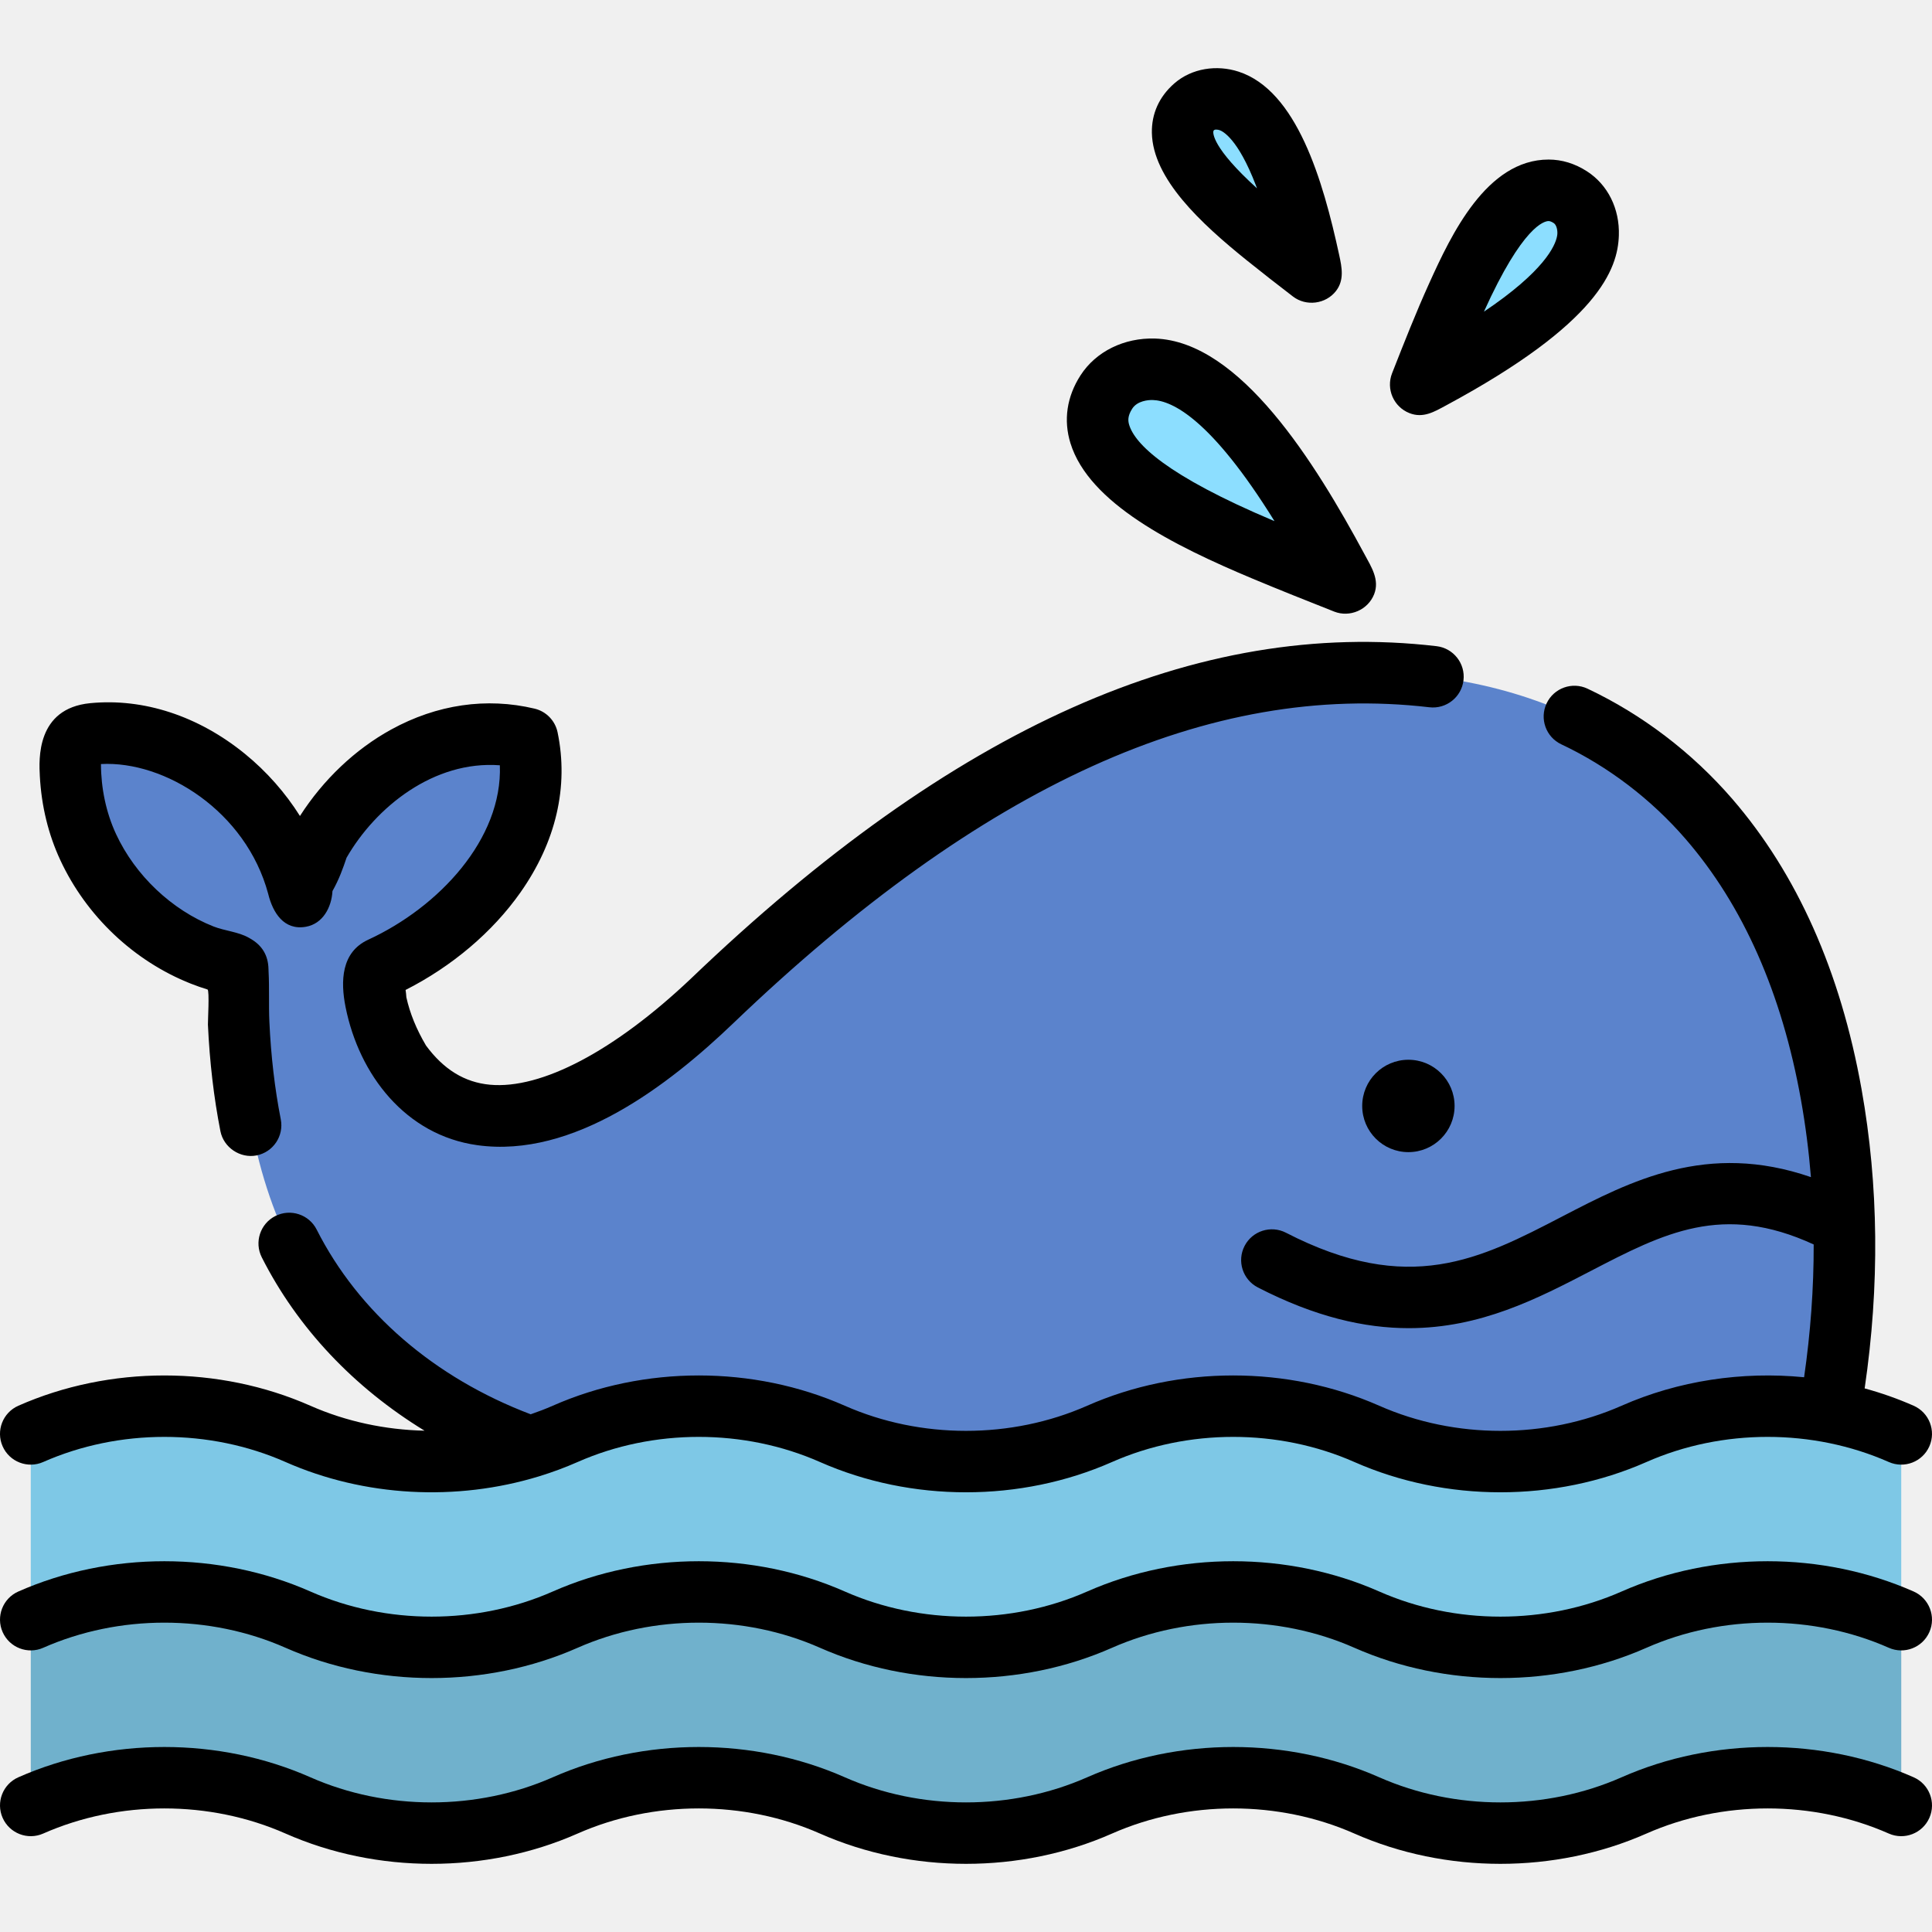
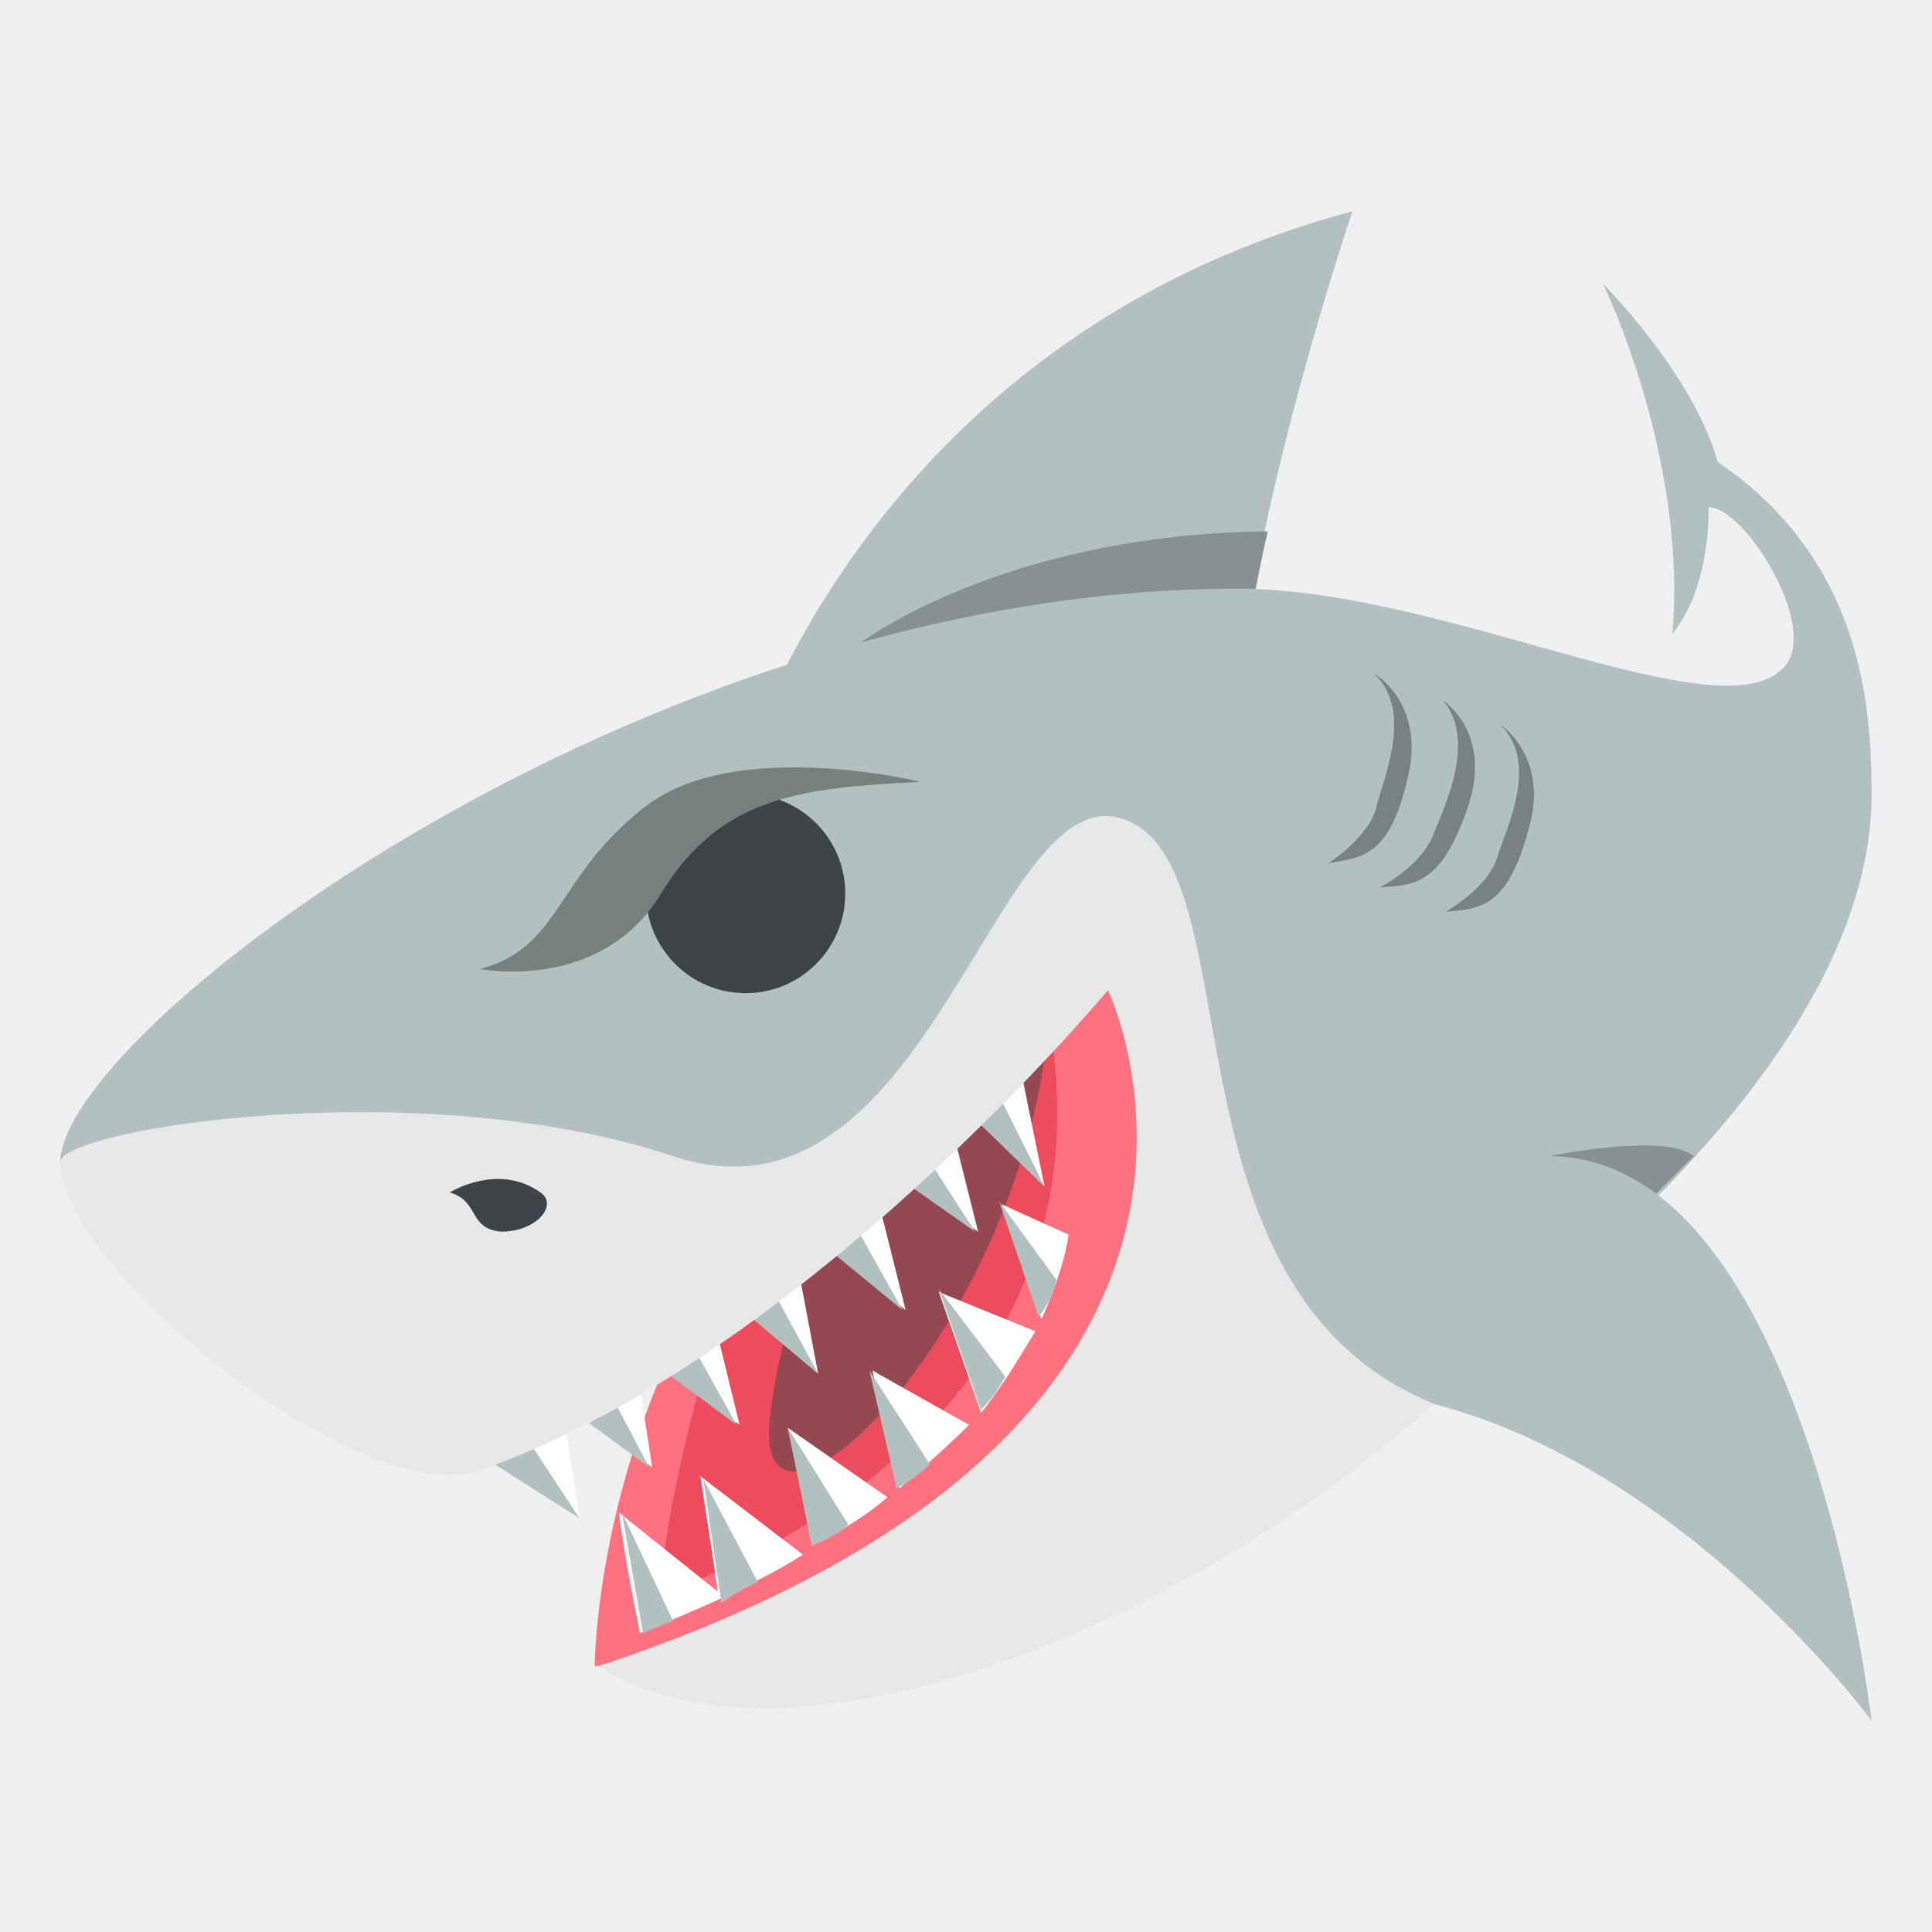
- <svg xmlns="http://www.w3.org/2000/svg" height="800px" width="800px" version="1.1" id="Layer_1" viewBox="0 0 512.002 512.002" xml:space="preserve">
-   <path style="fill:#5B83CC;" d="M484.906,374.177c14.066-80.036-8.405-181.183-102.555-194.488  c-57.806-8.168-113.963,19.432-158.475,53.962c-24.188,18.764-78.291,82.316-112.636,53.986  c-9.02-7.441-11.354-20.788-11.669-31.823v-0.719c8.828-2.247,17.59-7.123,24.969-14.501c13.073-13.073,18.296-30.488,14.948-44.922  c-14.434-3.348-31.849,1.875-44.922,14.948c-7.935,7.935-12.958,17.469-14.948,26.967c-1.99-9.496-7.013-19.031-14.948-26.967  c-13.073-13.073-30.488-18.296-44.922-14.948c-3.348,14.434,1.875,31.849,14.948,44.922c8.325,8.325,18.41,13.452,28.366,15.224  l-0.014,0.007c0,66.584,19.499,104.461,77.425,127.636l52.663,21.155h240.433L484.906,374.177z" />
-   <g>
-     <path style="fill:#8CDEFF;" d="M356.573,154.507c-1.004-0.395-26.516-55.829-50.748-56.633c-4.922-0.163-9.884,1.768-12.623,6.02   c-12.776,19.837,30.747,37.249,43.228,42.502C343.1,149.206,349.837,151.858,356.573,154.507z" />
-     <path style="fill:#8CDEFF;" d="M376.505,101.903c0.31-0.786,43.734-20.771,44.363-39.754c0.128-3.856-1.385-7.743-4.716-9.889   c-15.54-10.008-29.179,24.086-33.294,33.862C380.658,91.349,378.58,96.627,376.505,101.903z" />
-     <path style="fill:#8CDEFF;" d="M347.614,72.121c-0.566-0.436-6.629-40.416-21.911-45.378c-3.104-1.009-6.619-0.689-9.143,1.515   c-11.778,10.284,12.736,29.363,19.718,35C340.01,66.271,343.813,69.197,347.614,72.121z" />
+ <svg xmlns="http://www.w3.org/2000/svg" width="800px" height="800px" viewBox="0 0 64 64" aria-hidden="true" role="img" class="iconify iconify--emojione" preserveAspectRatio="xMidYMid meet">
+   <path d="M44.8 7c-16.1 4.3-20.2 18.5-20.2 18.5L41 28.9C39.6 22.3 44.8 7 44.8 7z" fill="#b2c1c0">
+ 
+ </path>
+   <path d="M28.5 21.3l13.1-1.8s.2-1.1.4-1.9c-8.8.1-13.5 3.7-13.5 3.7" fill="#879191">
+ 
+ </path>
+   <path d="M53.1 9.4s3 3 3.8 5.9c4.7 3.2 5.1 7.9 5.1 11c0 10.9-17.2 21.4-17.2 21.4L2 38.5c0-4.3 19.2-19 39-19c6.9 0 16 4.9 18.1 2.6c1.2-1.3-1.3-5.3-2.5-5.3c0 0 .1 2.6-1.2 4.2c.5-5.9-2.3-11.6-2.3-11.6" fill="#b2c1c0">
+ 
+ </path>
+   <path d="M19.7 55.2s0-17 16.6-23.8c0 0 9.5 19.2-16.6 23.8" fill="#ff717f">
+ 
+ </path>
+   <path d="M25.5 38.3S22 48.4 21.9 52.8c0 0 16.5-5.1 12.5-20.6l-8.9 6.1" fill="#ed4c5c">
+ 
+ </path>
+   <path d="M29.6 35.5s-3.5 6-4.1 11.5c-.6 5.5 8.5-2.8 9.3-13.6l-5.2 2.1" opacity=".5" fill="#3e4347">
+ 
+ </path>
+   <path d="M15.9 48.2l3.3 2.1l-.6-3.9l3 2.2l-.6-4l3.5 2.6l-1.2-4.9l3.8 3.2l-1-5.3l3.9 3.2l-1.3-5.2l3.7 2.6l-1.2-4.8l3.4 3.3l-1.1-5.4s-8.4 5.3-17.6 14.3" fill="#ffffff">
+ 
+ </path>
+   <g fill="#b2c1c0">
+     <path d="M19.2 50.3l-3.3-2.1l1.2-1.1z">
+ 
+ </path>
+     <path d="M18.5 46.4l3 2.2l-2-3.8z">
+ 
+ </path>
+     <path d="M20.9 44.6l3.5 2.6l-2.5-4.5z">
+ 
+ </path>
+     <path d="M23.3 42.3l3.8 3.2l-2.5-4.6z">
+ 
+ </path>
+     <path d="M26 40.2l3.9 3.2l-2.8-5z">
+ 
+ </path>
+     <path d="M28.6 38.2l3.7 2.6l-2.7-4.2z">
+ 
+ </path>
+     <path d="M31.2 36l3.4 3.3l-2.3-4.6z">
+ 
+ </path>
  </g>
-   <path style="fill:#70B1CC;" d="M470.739,397.146l-79.82,16.043l-67.193-16.043l-73.323,16.043l-69.842-16.043l-67.348,16.043  l-82.314-16.043L8.155,429.231v49.232c22.168-9.789,48.644-9.789,70.814,0l0,0c22.17,9.789,48.644,9.789,70.814,0l0,0  c22.17-9.789,48.644-9.789,70.814,0l0,0c22.168,9.789,48.644,9.789,70.814,0l0,0c22.168-9.789,48.644-9.789,70.814,0l0,0  c22.17,9.789,48.644,9.789,70.814,0l0,0c22.17-9.789,48.644-9.789,70.814,0v-49.232L470.739,397.146z" />
-   <path style="fill:#7EC8E6;" d="M503.849,429.231c-22.17-9.789-48.644-9.789-70.814,0l0,0c-22.17,9.789-48.644,9.789-70.814,0l0,0  c-22.17-9.789-48.644-9.789-70.814,0l0,0c-22.17,9.789-48.644,9.789-70.814,0l0,0c-22.17-9.789-48.644-9.789-70.814,0l0,0  c-22.17,9.789-48.644,9.789-70.814,0l0,0c-22.17-9.789-48.644-9.789-70.814,0v-49.232c22.17-9.789,48.644-9.789,70.814,0l0,0  c22.17,9.789,48.644,9.789,70.814,0l0,0c22.17-9.789,48.644-9.789,70.814,0l0,0c22.17,9.789,48.644,9.789,70.814,0l0,0  c22.17-9.789,48.644-9.789,70.814,0l0,0c22.17,9.789,48.644,9.789,70.814,0l0,0c22.17-9.789,48.644-9.789,70.814,0V429.231z" />
-   <path d="M507.141,372.536c-4.204-1.856-8.551-3.383-12.987-4.595c3.991-27.161,3.728-53.801-0.822-79.294  c-5.569-31.198-17.102-57.085-34.28-76.946c-10.619-12.276-23.875-22.371-38.335-29.191c-4.068-1.921-8.929-0.177-10.848,3.894  c-1.921,4.072-0.177,8.929,3.895,10.85c12.42,5.859,23.817,14.541,32.958,25.112c15.234,17.613,25.516,40.877,30.561,69.146  c1.201,6.727,2.075,13.546,2.635,20.44c-27.521-9.499-47.785,1.017-65.934,10.442c-21.786,11.315-40.599,21.085-73.182,4.295  c-3.998-2.061-8.917-0.491-10.98,3.51c-2.062,4.002-0.49,8.917,3.511,10.98c15.229,7.849,28.355,10.799,40.019,10.798  c19.033-0.001,34.168-7.859,48.143-15.116c19.449-10.1,35.035-18.18,59.153-7.064c0.023,11.572-0.825,23.322-2.541,35.19  c-16.433-1.615-33.307,0.899-48.367,7.549c-20.111,8.879-44.12,8.879-64.229,0c-24.231-10.701-53.165-10.701-77.398,0  c-20.109,8.878-44.117,8.879-64.229,0c-24.233-10.701-53.167-10.701-77.398,0c-1.913,0.844-3.87,1.582-5.847,2.267  c-25.503-9.68-45.59-26.968-56.717-48.95c-2.031-4.017-6.938-5.625-10.953-3.592c-4.017,2.033-5.625,6.937-3.592,10.954  c9.467,18.706,24.375,34.46,43.133,45.935c-10.406-0.236-20.763-2.422-30.253-6.612c-24.233-10.701-53.167-10.701-77.398,0  c-4.118,1.818-5.983,6.631-4.165,10.748c1.818,4.118,6.634,5.984,10.75,4.165c20.108-8.879,44.117-8.88,64.23,0  c20.892,9.226,45.276,10.49,67.134,3.806c0.065-0.02,0.132-0.038,0.196-0.06c3.426-1.055,6.79-2.3,10.068-3.747  c20.109-8.879,44.119-8.88,64.23,0c12.116,5.35,25.407,8.025,38.698,8.025c13.292,0,26.583-2.675,38.699-8.025  c20.112-8.879,44.122-8.878,64.23,0c24.231,10.699,53.165,10.701,77.398,0c20.111-8.879,44.12-8.878,64.229,0  c4.119,1.819,8.931-0.046,10.75-4.165C513.124,379.166,511.259,374.355,507.141,372.536z" />
-   <path d="M507.141,421.768c-24.231-10.701-53.165-10.701-77.398,0c-20.111,8.88-44.12,8.879-64.229,0  c-24.231-10.701-53.165-10.701-77.398,0c-20.109,8.878-44.117,8.879-64.229,0c-24.233-10.701-53.167-10.7-77.398,0  c-20.11,8.878-44.119,8.879-64.229,0c-24.233-10.701-53.167-10.7-77.398,0c-4.118,1.818-5.983,6.631-4.165,10.748  c1.818,4.119,6.634,5.984,10.75,4.165c20.108-8.879,44.117-8.879,64.23,0c24.23,10.699,53.163,10.701,77.397,0  c20.109-8.879,44.119-8.879,64.23,0c12.116,5.35,25.407,8.025,38.698,8.025c13.292,0,26.583-2.675,38.699-8.025  c20.112-8.879,44.122-8.878,64.23,0c24.231,10.699,53.165,10.701,77.398,0c20.111-8.879,44.12-8.878,64.229,0  c4.119,1.819,8.931-0.046,10.75-4.165C513.124,428.399,511.259,423.587,507.141,421.768z" />
-   <path d="M507.141,471c-24.231-10.701-53.165-10.701-77.398,0c-20.111,8.879-44.12,8.879-64.229,0  c-24.231-10.701-53.165-10.701-77.398,0c-20.109,8.878-44.117,8.879-64.229,0c-24.233-10.701-53.167-10.7-77.398,0  c-20.11,8.878-44.119,8.879-64.229,0c-24.233-10.701-53.167-10.7-77.398,0c-4.118,1.818-5.983,6.631-4.165,10.748  c1.818,4.118,6.634,5.982,10.75,4.165c20.108-8.879,44.117-8.88,64.23,0c24.23,10.7,53.163,10.701,77.397,0  c20.109-8.879,44.119-8.88,64.23,0c12.116,5.35,25.407,8.025,38.698,8.025c13.292,0,26.583-2.675,38.699-8.025  c20.112-8.879,44.122-8.878,64.23,0c24.231,10.701,53.165,10.701,77.398,0c20.111-8.879,44.12-8.878,64.229,0  c4.119,1.818,8.931-0.046,10.75-4.165C513.124,477.63,511.259,472.818,507.141,471z" />
-   <path d="M380.691,171.242c-63.378-7.405-128.02,21.434-197.609,88.122c-20.191,19.129-39.602,29.366-53.252,28.099  c-6.697-0.624-12.238-4.02-16.931-10.38c-2.54-4.295-4.289-8.592-5.208-12.789c-0.04-0.682-0.118-1.336-0.209-1.946  c12.315-6.256,23.016-15.311,30.404-25.788c9.458-13.414,12.874-28.109,9.877-42.496c-0.646-3.093-3.018-5.535-6.091-6.266  c-12.747-3.034-25.888-1.119-38.01,5.539c-9.544,5.244-18.003,13.285-24.171,22.909c-3.859-6.132-8.799-11.754-14.555-16.449  c-12.33-10.054-26.906-14.83-41.034-13.448c-14.313,1.399-13.584,14.911-13.344,19.349c0.427,7.927,2.249,15.404,5.416,22.222  c6.899,14.846,19.506,26.784,34.591,32.755c1.462,0.578,2.947,1.099,4.437,1.555c0.546,0.225,0.067,8.567,0.101,9.301  c0.455,9.893,1.568,19.396,3.31,28.246c0.853,4.336,5.241,7.275,9.571,6.424c4.417-0.869,7.292-5.155,6.424-9.571  c-1.587-8.061-2.603-16.756-3.02-25.846c-0.205-4.463,0.028-8.935-0.217-13.398c-0.012-0.212-0.014-0.377-0.016-0.508  c-0.066-3.705-1.689-6.394-4.959-8.219c0,0-0.261-0.147-0.263-0.148c-2.75-1.573-6.401-1.819-9.369-2.993  c-11.077-4.384-20.723-13.531-25.805-24.466c-2.674-5.752-3.987-12.236-4.004-18.572c17.013-0.913,38.431,12.55,44.31,34.361  c0.016,0.062,0.03,0.123,0.046,0.184c1.209,4.811,4.109,9.599,9.932,8.582c4.547-0.793,6.831-5.195,7.065-9.464  c1.757-3.11,2.816-6.101,3.731-8.832c7.714-13.415,23.117-25.819,40.627-24.501c0.733,19.526-16.164,37.608-34.891,46.226  c-7.18,3.304-7.355,11.039-5.996,17.846c3.59,17.965,15.92,33.955,34.899,36.602c25.492,3.555,50.772-15.948,67.851-32.316  c65.893-63.147,126.239-90.535,184.472-83.733c4.465,0.521,8.519-2.678,9.041-7.15C388.364,175.812,385.163,171.765,380.691,171.242  z" />
-   <circle cx="373.241" cy="293.088" r="12.24" />
-   <path d="M286.347,99.474c-3.64,5.651-4.557,11.88-2.654,18.01c4.922,15.855,27.186,27.041,48.317,35.891  c7.157,2.997,14.366,5.855,21.581,8.71c4.135,1.627,8.942-0.467,10.568-4.602c1.512-3.842-0.757-7.27-2.527-10.557  c-13.032-24.2-32.967-56.458-55.536-57.208C297.906,89.466,290.429,93.14,286.347,99.474z M305.554,106.015  c5.02,0.166,15.363,4.944,32.202,32.094c-29.068-12.238-36.984-20.593-38.494-25.456c-0.34-1.094-0.478-2.379,0.791-4.35  c1.372-2.128,4.324-2.293,5.197-2.293L305.554,106.015z" />
-   <path d="M429.015,62.411c0.235-7.091-2.923-13.45-8.449-17.009c-3.211-2.068-6.633-3.118-10.167-3.118  c-16.474-0.003-25.86,20.039-31.592,32.672c-3.569,7.866-6.726,15.919-9.888,23.956c-1.648,4.189,0.411,8.92,4.598,10.569  c3.66,1.442,6.597-0.367,9.755-2.066C423.655,85.669,428.72,71.316,429.015,62.411z M398.691,78.733  c-1.775,1.341-3.605,2.632-5.432,3.859c10.283-22.775,16.025-24.006,17.137-24.006c0.354,0,0.805,0.175,1.342,0.521  c0.727,0.468,1.019,1.727,0.984,2.765C412.672,63.377,411.512,69.045,398.691,78.733z" />
-   <path d="M330.459,69.031c4.021,3.234,8.094,6.4,12.186,9.544c3.492,2.685,8.706,2.046,11.429-1.49  c2.201-2.859,1.547-6.181,0.84-9.441c-4.333-20.027-11.284-43.657-26.694-48.661c-5.736-1.863-12.37-0.932-17.02,3.128  c-3.989,3.482-6.043,8.014-5.939,13.107C305.505,47.346,318.135,59.116,330.459,69.031z M321.553,34.789  c0.13-0.662,1.219-0.436,1.633-0.301c0.767,0.249,4.841,2.126,9.631,14.615c0.103,0.268,0.204,0.538,0.304,0.807  C321.154,39.065,321.468,35.223,321.553,34.789z" />
+   <g fill="#ffffff">
+     <path d="M35.4 40.9l-2.2-1l1.3 3.8c.5-1.1.8-2.1.9-2.8">
+ 
+ </path>
+     <path d="M34.3 44.1l-3.2-1.3l1.4 4c.8-1 1.3-1.9 1.8-2.7">
+ 
+ </path>
+     <path d="M32.1 47.2l-3.2-1.8l.9 3.9c.8-.7 1.6-1.4 2.3-2.1">
+ 
+ </path>
+     <path d="M29.4 49.6l-3.3-2.3l.8 3.9c1-.5 1.8-1 2.5-1.6">
+ 
+ </path>
+     <path d="M26.6 51.5l-3.4-2.6s.5 3.2.6 4c1.1-.4 2-.9 2.8-1.4">
+ 
+ </path>
+     <path d="M24 52.9l-3.5-2.8c.2 1.6.7 4 .7 4c1-.4 1.9-.8 2.8-1.2">
+ 
+ </path>
+   </g>
+   <g fill="#b2c1c0">
+     <path d="M35 42.4l-1.9-2.6l1.3 3.8c.3-.3.5-.8.6-1.2">
+ 
+ </path>
+     <path d="M33.3 45.6l-2.2-2.9l1.4 4c.3-.3.6-.7.8-1.1">
+ 
+ </path>
+     <path d="M30.8 48.5l-2-3.1l.9 3.9c.4-.2.8-.5 1.1-.8">
+ 
+ </path>
+     <path d="M28.1 50.5l-2-3.2l.8 3.9c.5-.2.9-.4 1.2-.7">
+ 
+ </path>
+     <path d="M25.1 52.4L23.3 49l.6 4.1c.4-.3.8-.5 1.2-.7">
+ 
+ </path>
+     <path d="M22.3 53.7l-1.7-3.6l.7 4c.3-.1.6-.3 1-.4">
+ 
+ </path>
+     <path d="M15.7 48.6s23.6-15.7 21.8-18.3L24 35.7l-8.3 12.9">
+ 
+ </path>
+   </g>
+   <circle cx="24.7" cy="29.6" r="3.3" fill="#3e4347">
+ 
+ </circle>
+   <path d="M15.9 32.1s4 .8 6-2.5s4.8-3.5 8.6-3.7c0 0-6.1-1.5-9.1.8s-2.8 4.7-5.5 5.4" fill="#76807f">
+ 
+ </path>
+   <g fill="#3e4347">
+     <path d="M44 28.6s1.4-.9 1.6-1.9c.3-1.1 1.2-3.2-.1-4.4c0 0 1.8 1 1.1 3.6c-.6 2.5-1.5 2.5-2.6 2.7" opacity=".5">
+ 
+ </path>
+     <path d="M45.7 29.4s1.4-.7 1.8-1.8c.4-1 1.4-3.1.3-4.4c0 0 1.7 1.1.8 3.6c-.9 2.6-1.8 2.5-2.9 2.6" opacity=".5">
+ 
+ </path>
+     <path d="M47.9 30.2s1.4-.8 1.7-1.8c.3-1 1.4-3.1.1-4.4c0 0 1.7 1.1.9 3.6c-.7 2.5-1.6 2.5-2.7 2.6" opacity=".5">
+ 
+ </path>
+   </g>
+   <path d="M51.3 38.3s3.9-.8 4.8 0l-1.5 1.5l-3.3-1.5" fill="#879191">
+ 
+ </path>
+   <path d="M51.3 38.3C59.8 38.3 62 57 62 57s-8.1-11-18.4-11l7.7-7.7z" fill="#b2c1c0">
+ 
+ </path>
+   <path d="M2 38.5c0-1.1 11.9-3 20.3-.2s10.6-12.4 14.8-11.2c4.6 1.3 1 15.6 10.4 19.4c-8.7 7.8-21.6 12.6-27.7 8.7c23.9-7.9 16.9-22.4 16.9-22.4S26.6 45 15.9 48.7C12 50.1 2 42 2 38.5z" fill="#e8e8e8">
+ 
+ </path>
+   <path d="M14.9 39.5s1.6-1 3 0c.6.4-.1 1.3-1.3 1.3c-1.1-.1-.7-1-1.7-1.3" fill="#3e4347">
+ 
+ </path>
</svg>
